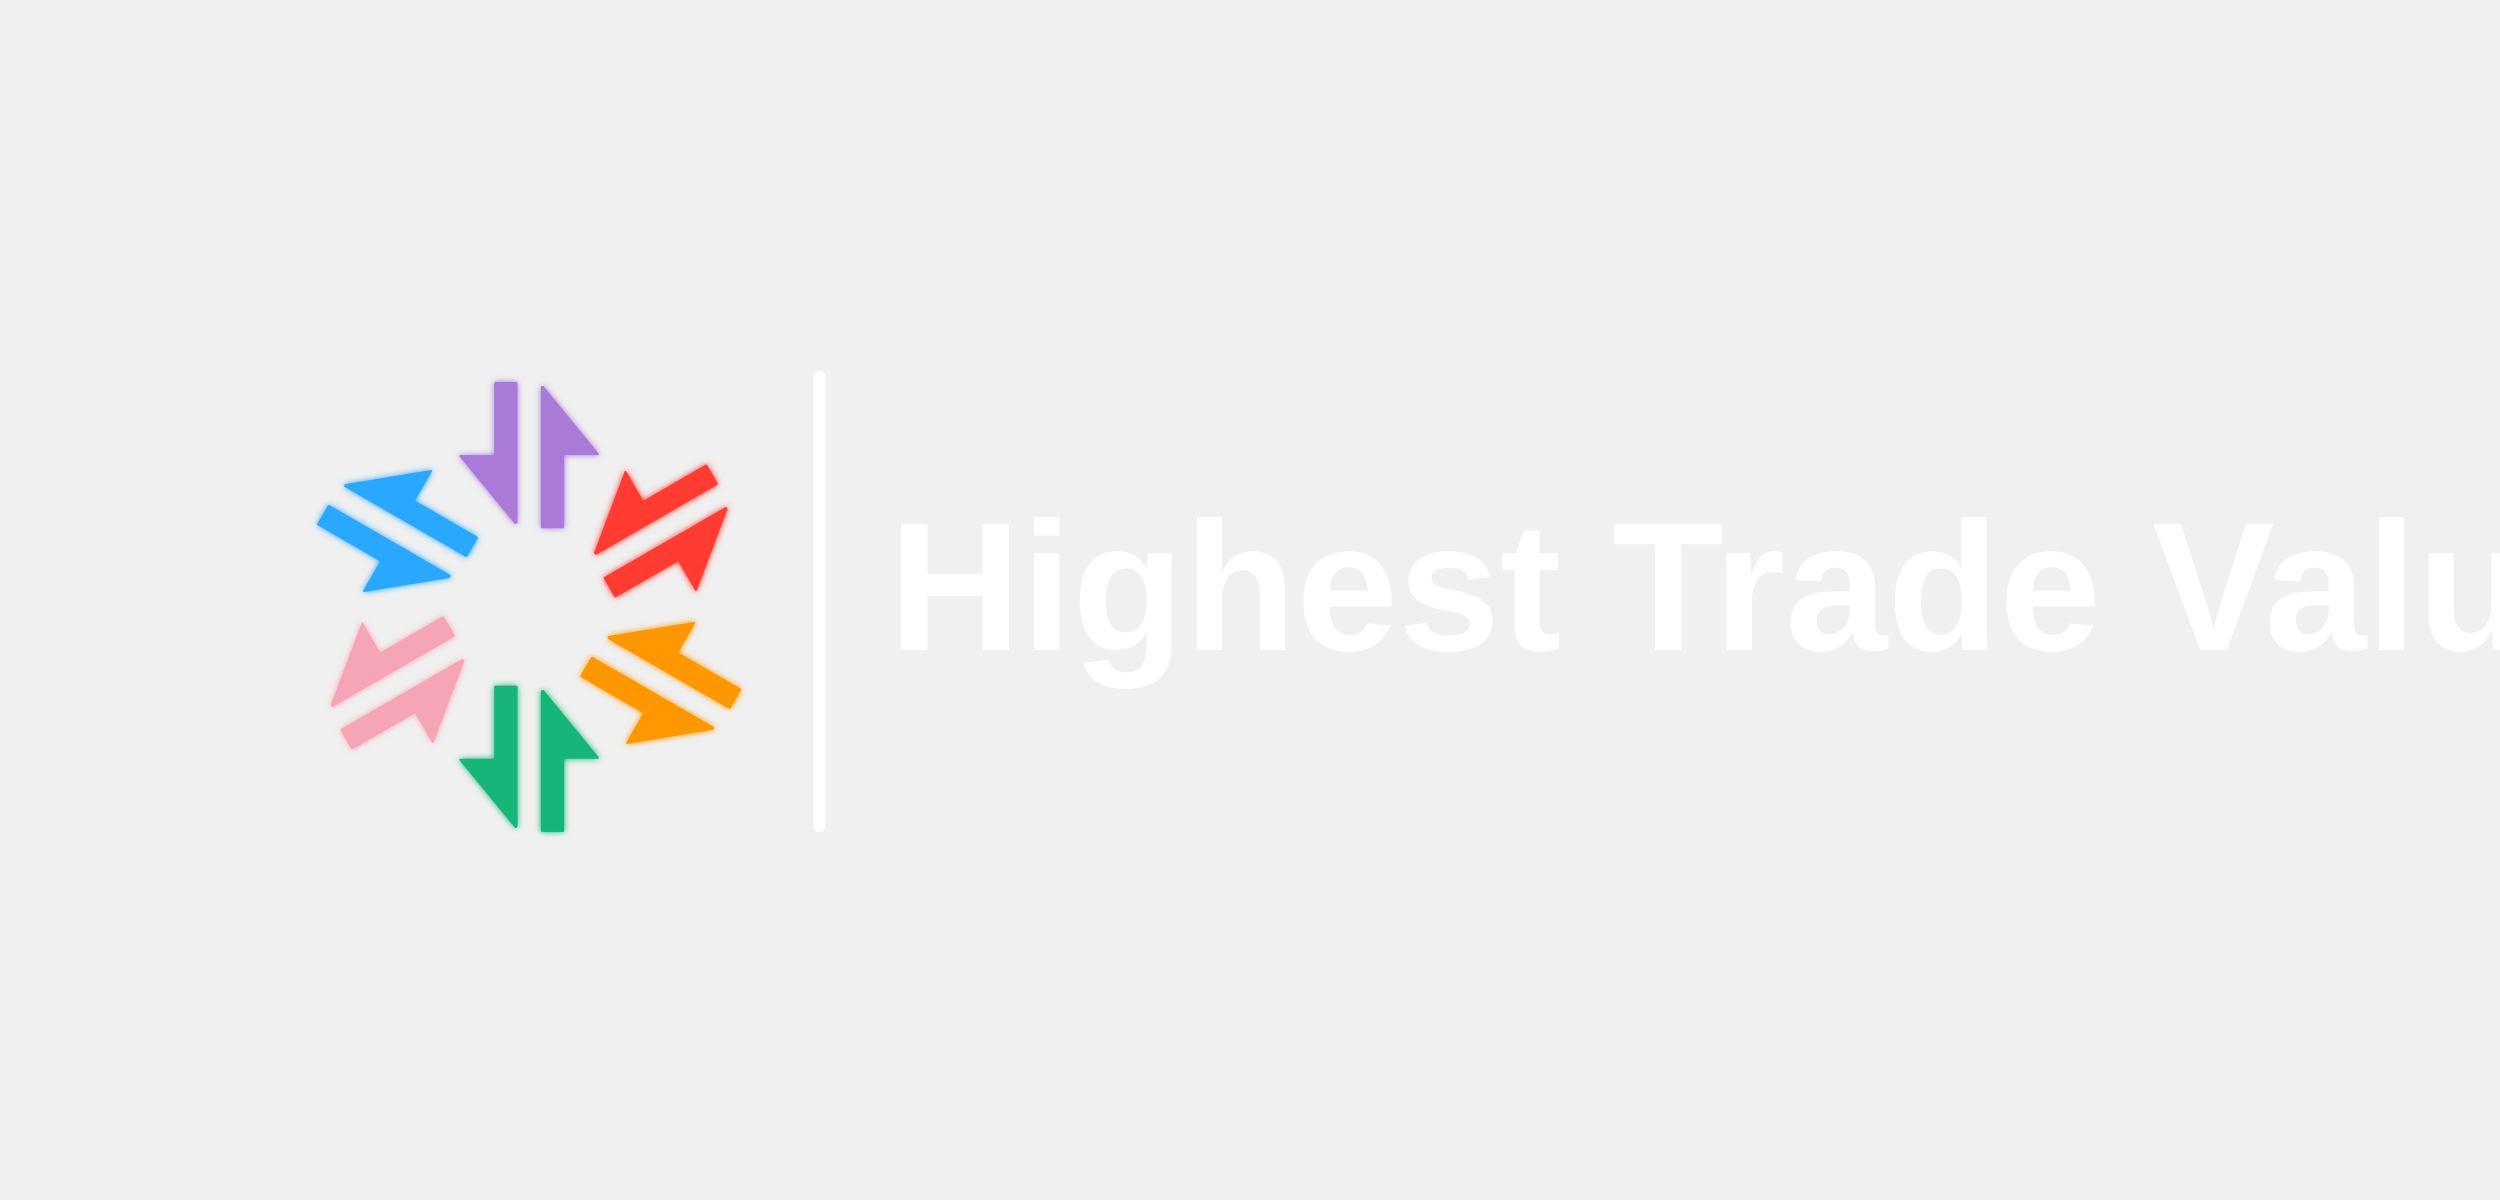
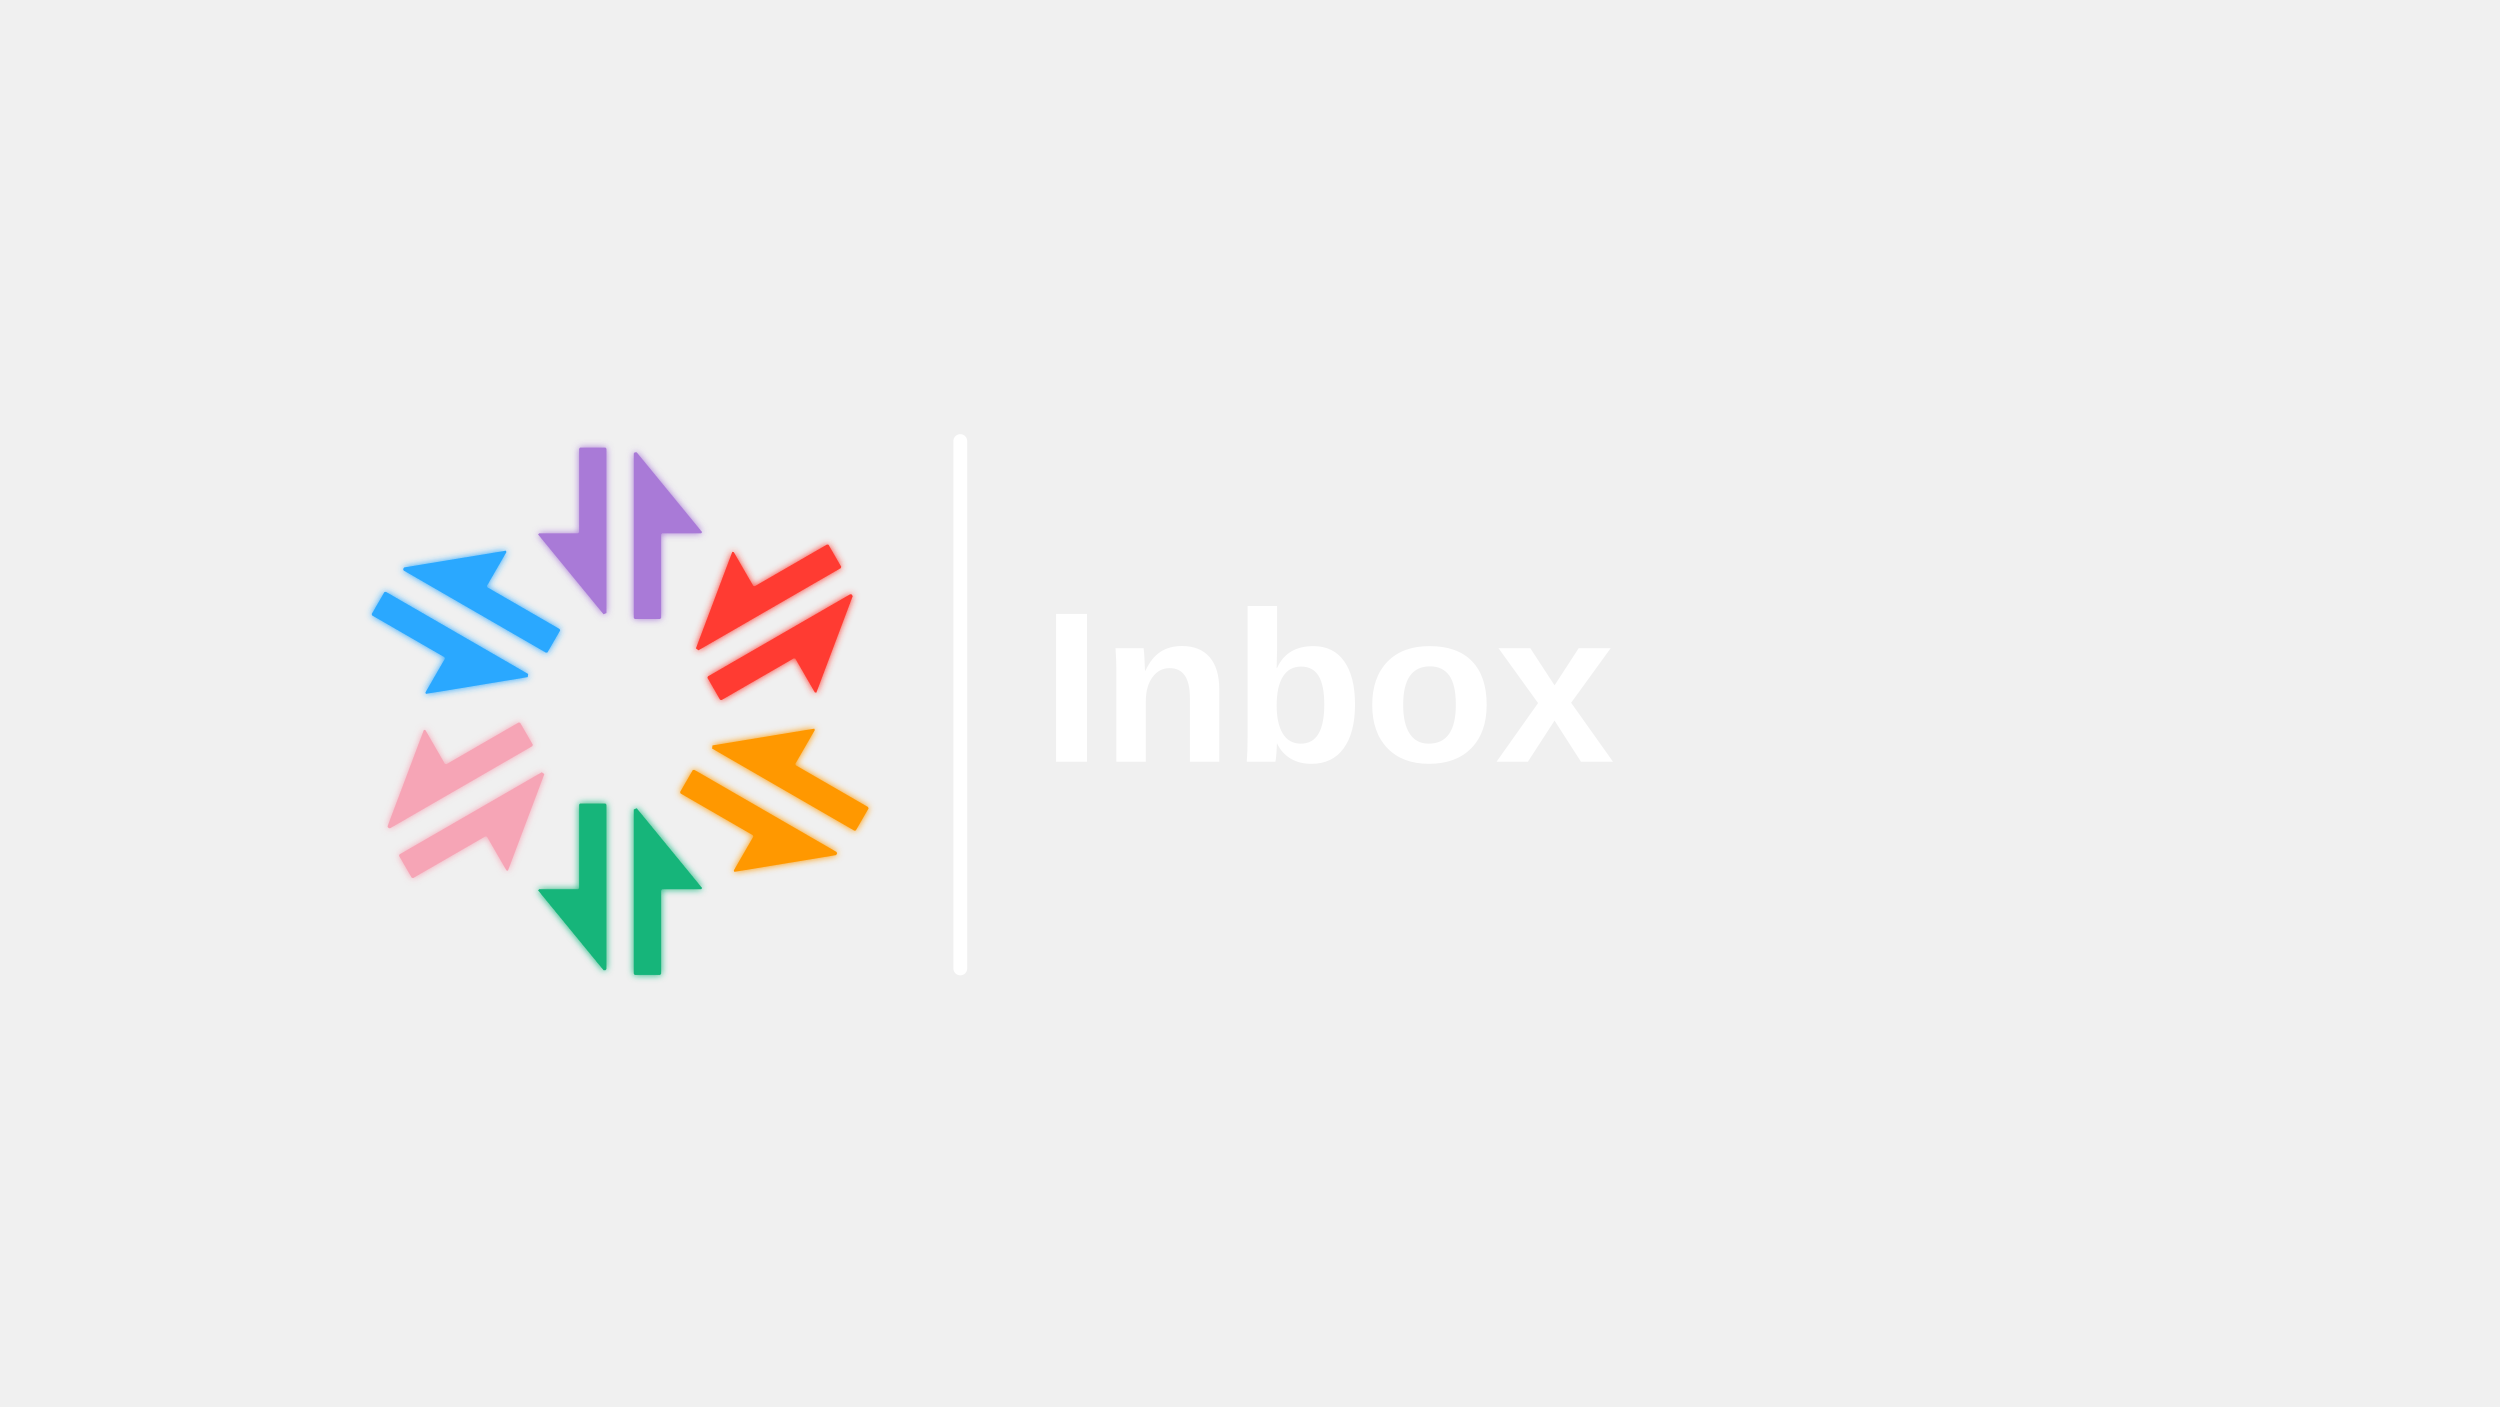
- <svg xmlns="http://www.w3.org/2000/svg" viewBox="0 0 1800 864" width="1800" height="864">
+ <svg xmlns="http://www.w3.org/2000/svg" viewBox="0 0 1536 864" width="1536" height="864">
  <defs>
    <filter id="wheelGlow" x="-20%" y="-20%" width="140%" height="140%">
      <feGaussianBlur stdDeviation="1.5" result="blur" />
      <feMerge>
        <feMergeNode in="blur" />
        <feMergeNode in="SourceGraphic" />
      </feMerge>
    </filter>
  </defs>
  <svg x="228.00" y="275.00" width="306.00" height="324.00" viewBox="295.651 289.25 208.698 221.5" overflow="visible">
    <g filter="url(#wheelGlow)">
      <g>
        <animateTransform attributeName="transform" type="rotate" from="0 400 400" to="360 400 400" dur="12s" repeatCount="indefinite" />
        <g transform="translate(400.00,361.25) rotate(0) scale(0.82,1)">
          <polygon points="-7.00,-2.50 -8.50,-2.00 -42.00,-35.50 -41.50,-36.00 -21.50,-36.00 -21.00,-36.50 -21.00,-71.50 -20.50,-72.00 -7.50,-72.00 -7.00,-71.50 -7.00,-2.50" fill="#A97AD7" />
          <polygon points="20.50,0.00 7.50,0.00 7.00,-0.50 7.00,-69.50 7.50,-70.00 8.50,-70.00 42.00,-36.50 41.50,-36.00 21.50,-36.00 21.00,-35.50 21.00,-0.50 20.50,0.00" fill="#A97AD7" />
        </g>
        <g transform="translate(433.59,380.62) rotate(60) scale(0.82,1)">
          <polygon points="-7.00,-2.50 -8.50,-2.00 -42.00,-35.50 -41.50,-36.00 -21.50,-36.00 -21.00,-36.50 -21.00,-71.50 -20.50,-72.00 -7.50,-72.00 -7.00,-71.50 -7.00,-2.50" fill="#FF3B30" />
          <polygon points="20.50,0.00 7.50,0.00 7.00,-0.50 7.00,-69.50 7.50,-70.00 8.50,-70.00 42.00,-36.50 41.50,-36.00 21.50,-36.00 21.00,-35.50 21.00,-0.50 20.50,0.00" fill="#FF3B30" />
        </g>
        <g transform="translate(433.59,419.38) rotate(120) scale(0.82,1)">
          <polygon points="-7.00,-2.50 -8.50,-2.00 -42.00,-35.50 -41.50,-36.00 -21.50,-36.00 -21.00,-36.50 -21.00,-71.50 -20.50,-72.00 -7.50,-72.00 -7.00,-71.50 -7.00,-2.50" fill="#FF9800" />
          <polygon points="20.50,0.00 7.50,0.00 7.00,-0.50 7.00,-69.50 7.50,-70.00 8.50,-70.00 42.00,-36.50 41.50,-36.00 21.50,-36.00 21.00,-35.50 21.00,-0.50 20.50,0.00" fill="#FF9800" />
        </g>
        <g transform="translate(400.00,438.75) rotate(180) scale(0.82,1)">
          <polygon points="-7.00,-2.50 -8.50,-2.00 -42.00,-35.50 -41.50,-36.00 -21.50,-36.00 -21.00,-36.50 -21.00,-71.50 -20.50,-72.00 -7.50,-72.00 -7.00,-71.50 -7.00,-2.50" fill="#18B57A" />
          <polygon points="20.50,0.00 7.50,0.00 7.00,-0.50 7.00,-69.50 7.50,-70.00 8.50,-70.00 42.00,-36.50 41.50,-36.00 21.50,-36.00 21.00,-35.50 21.00,-0.50 20.50,0.00" fill="#18B57A" />
        </g>
        <g transform="translate(366.41,419.38) rotate(240) scale(0.82,1)">
          <polygon points="-7.00,-2.50 -8.50,-2.00 -42.00,-35.50 -41.50,-36.00 -21.50,-36.00 -21.00,-36.50 -21.00,-71.50 -20.50,-72.00 -7.50,-72.00 -7.00,-71.50 -7.00,-2.50" fill="#F6A5B6" />
          <polygon points="20.50,0.00 7.50,0.00 7.00,-0.50 7.00,-69.50 7.50,-70.00 8.50,-70.00 42.00,-36.50 41.50,-36.00 21.50,-36.00 21.00,-35.50 21.00,-0.50 20.50,0.00" fill="#F6A5B6" />
        </g>
        <g transform="translate(366.41,380.62) rotate(300) scale(0.82,1)">
          <polygon points="-7.00,-2.50 -8.50,-2.00 -42.00,-35.50 -41.50,-36.00 -21.50,-36.00 -21.00,-36.50 -21.00,-71.50 -20.50,-72.00 -7.50,-72.00 -7.00,-71.50 -7.00,-2.50" fill="#29A8FF" />
          <polygon points="20.50,0.00 7.50,0.00 7.00,-0.50 7.00,-69.50 7.50,-70.00 8.50,-70.00 42.00,-36.50 41.50,-36.00 21.50,-36.00 21.00,-35.50 21.00,-0.50 20.50,0.00" fill="#29A8FF" />
        </g>
      </g>
    </g>
  </svg>
  <line x1="590" y1="271" x2="590" y2="595" stroke="white" stroke-width="8.5" stroke-linecap="round" />
-   <text x="640" y="468" text-anchor="start" font-family="Montserrat, Avenir Next, Gotham, Arial, Helvetica, sans-serif" font-size="132" font-weight="700" fill="white">Highest Trade Value</text>
+   <text x="640" y="468" text-anchor="start" font-family="Montserrat, Avenir Next, Gotham, Arial, Helvetica, sans-serif" font-size="132" font-weight="700" fill="white">Inbox</text>
</svg>
